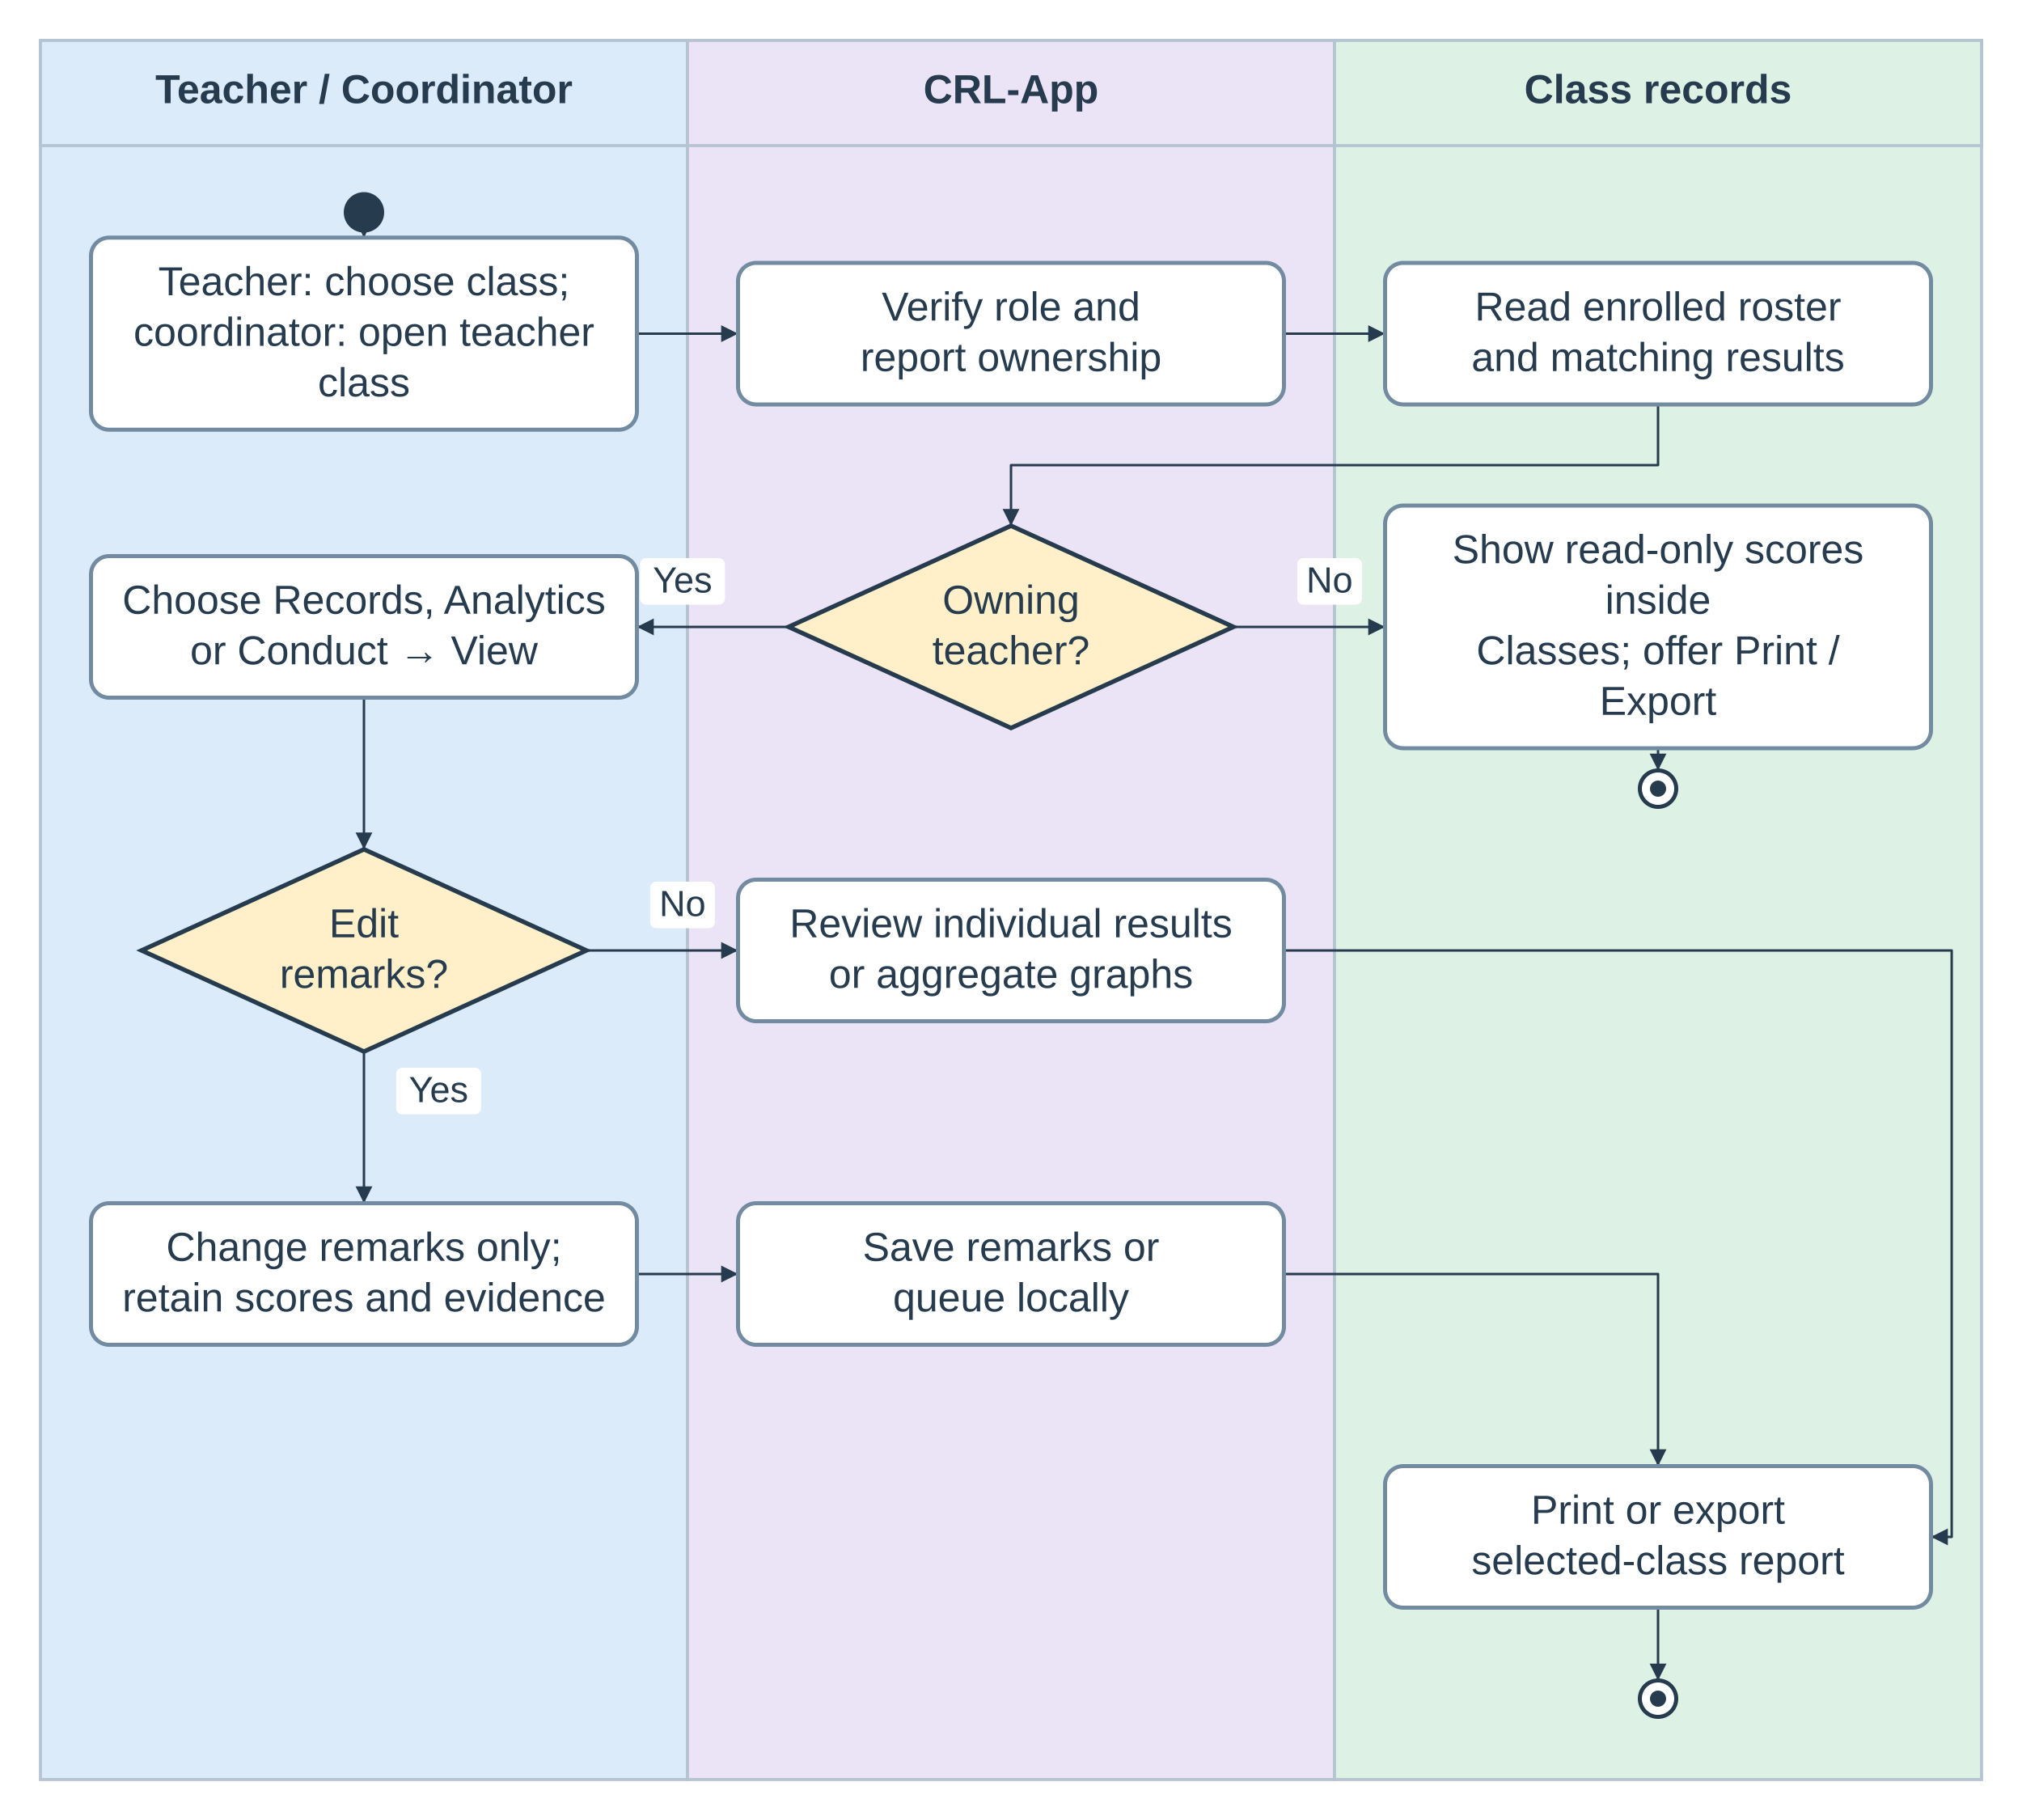
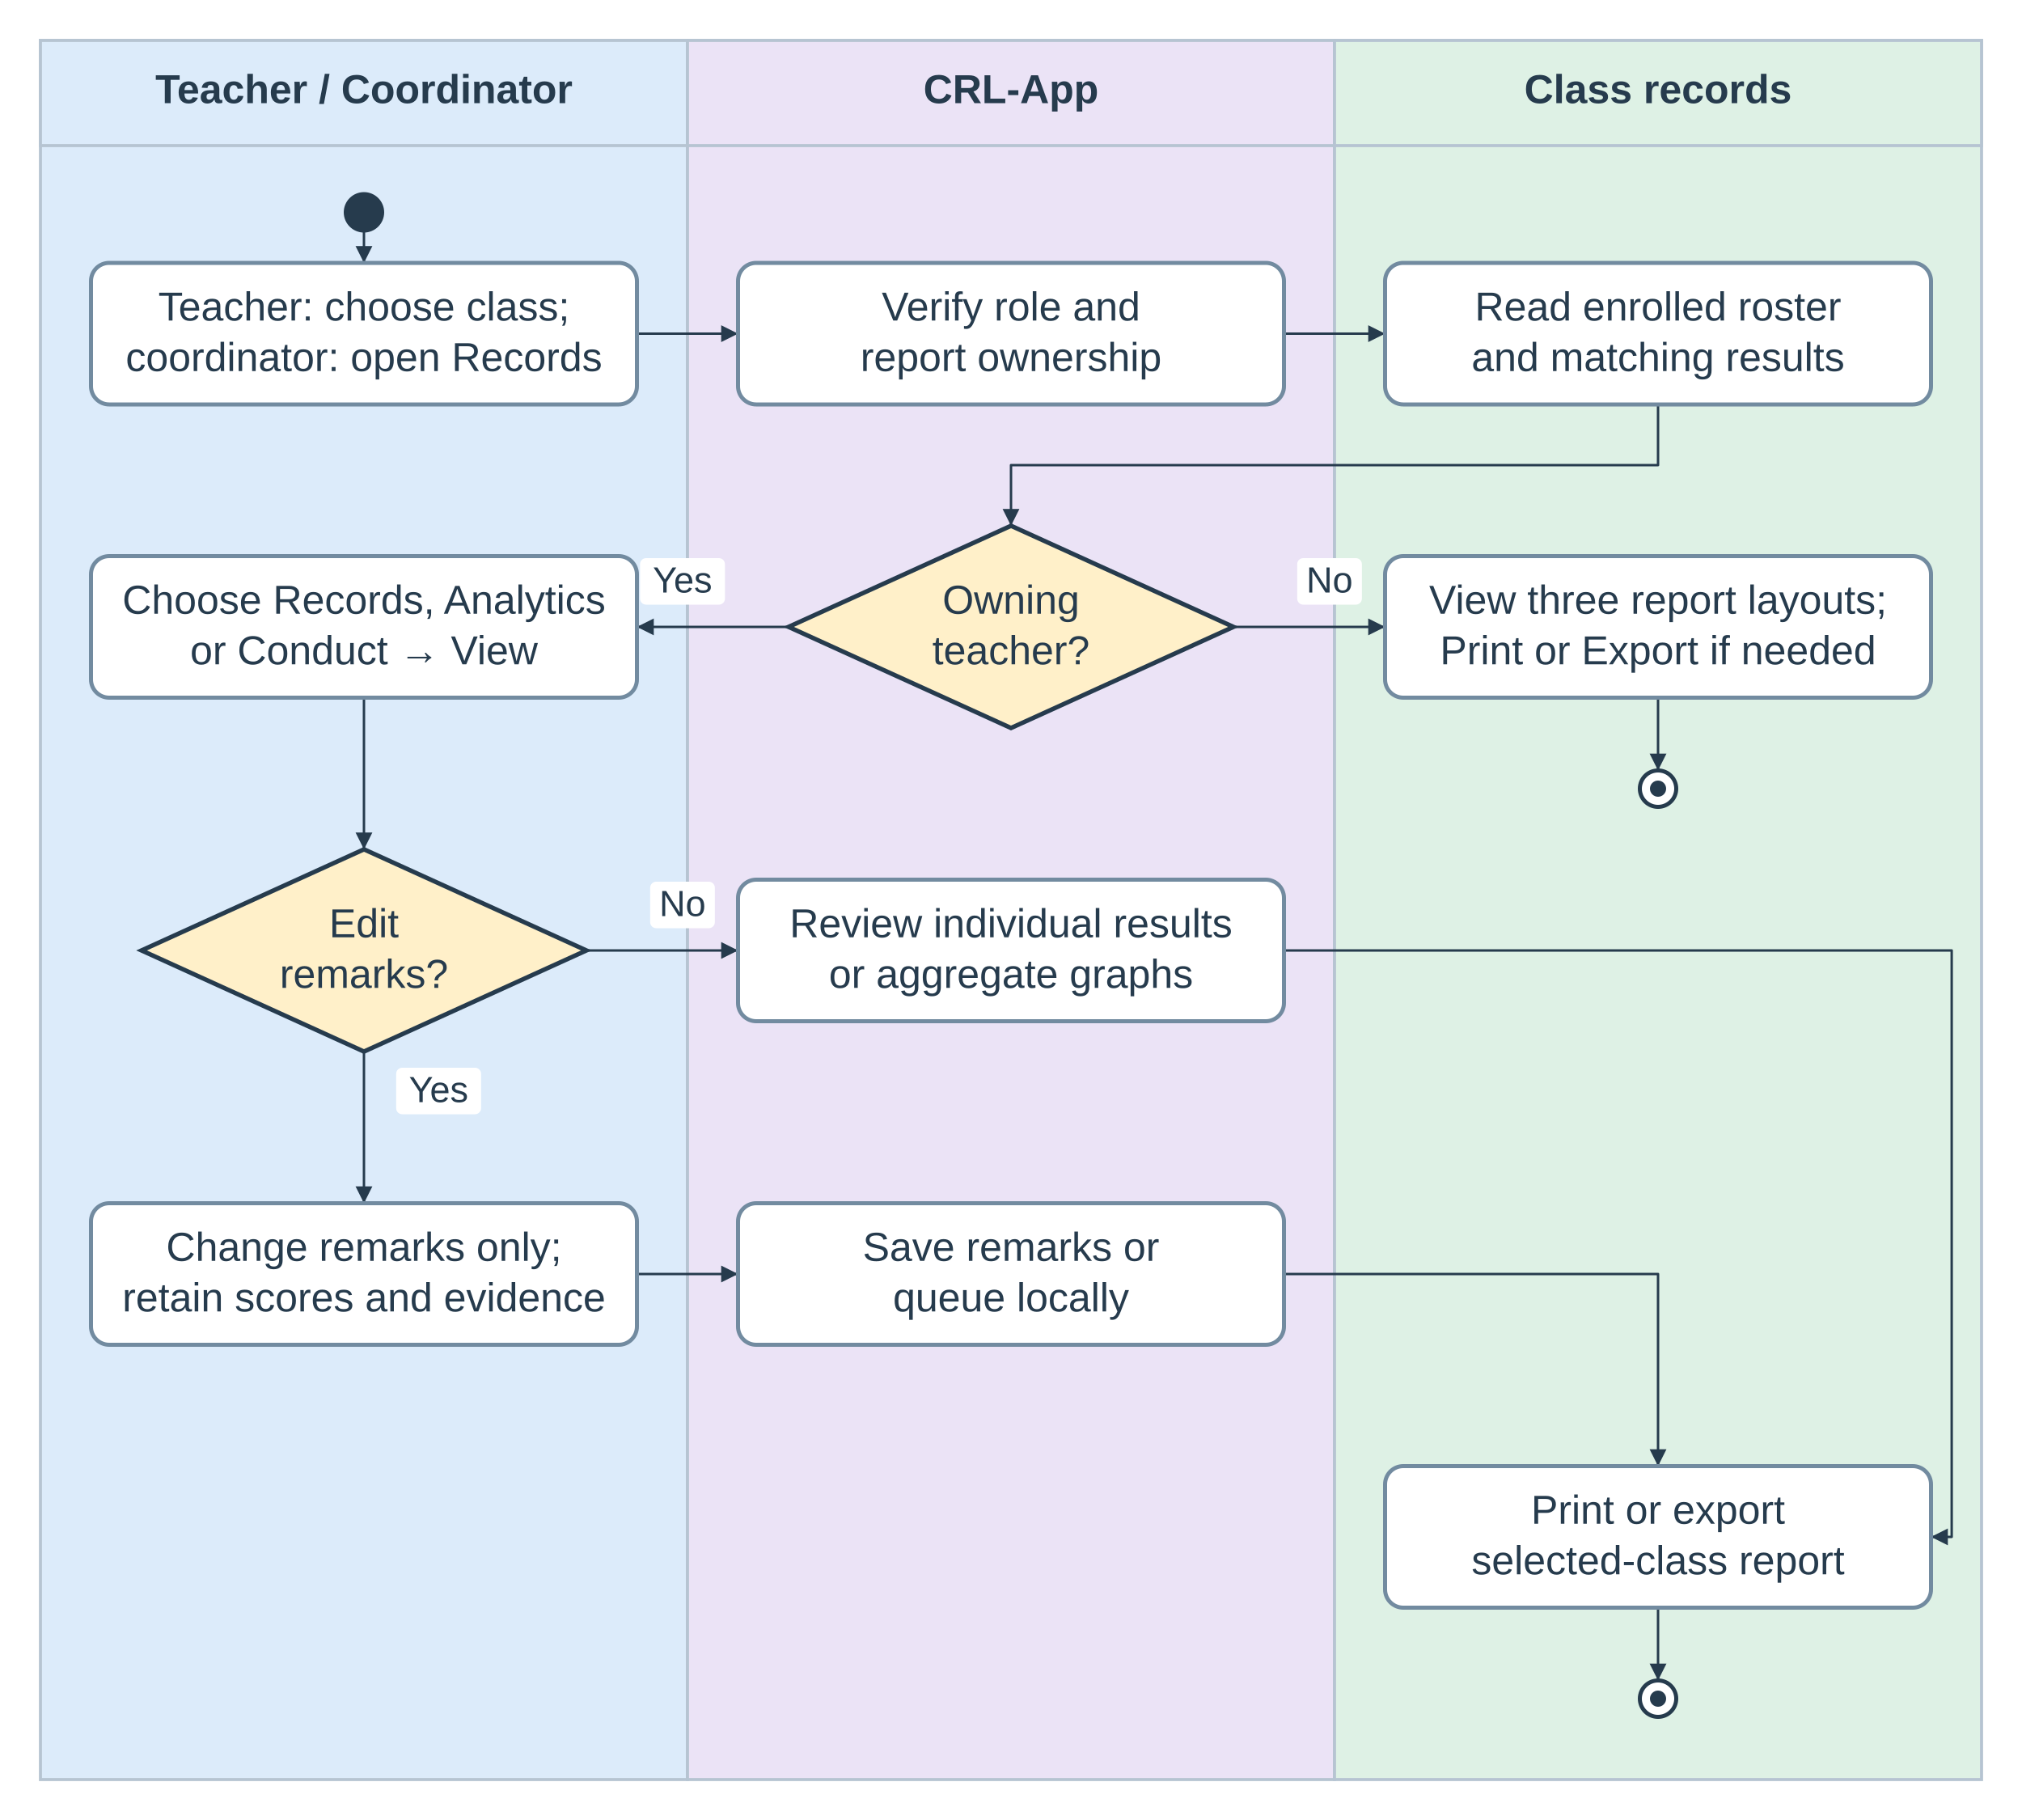
<svg xmlns="http://www.w3.org/2000/svg" width="1000" height="900" viewBox="0 0 1000 900">
  <rect width="100%" height="100%" fill="white" />
  <defs>
    <marker id="arrow" viewBox="0 0 12 12" refX="11" refY="6" markerWidth="10" markerHeight="10" markerUnits="userSpaceOnUse" orient="auto-start-reverse">
      <path d="M1,1 L11,6 L1,11 Z" fill="#263b4d" />
    </marker>
  </defs>
  <rect x="20.0" y="20" width="320.0" height="860" rx="0" fill="#dcebfa" stroke="#b6c4d2" stroke-width="1.5" />
  <rect x="20.0" y="20" width="320.0" height="52" rx="0" fill="#dcebfa" stroke="#b6c4d2" stroke-width="1.5" />
  <rect x="340.0" y="20" width="320.0" height="860" rx="0" fill="#ebe3f6" stroke="#b6c4d2" stroke-width="1.5" />
  <rect x="340.0" y="20" width="320.0" height="52" rx="0" fill="#ebe3f6" stroke="#b6c4d2" stroke-width="1.5" />
  <rect x="660.0" y="20" width="320.0" height="860" rx="0" fill="#def1e5" stroke="#b6c4d2" stroke-width="1.5" />
  <rect x="660.0" y="20" width="320.0" height="52" rx="0" fill="#def1e5" stroke="#b6c4d2" stroke-width="1.5" />
-   <polyline points="180.0,114.0 180.0,117.5" fill="none" stroke="#263b4d" stroke-width="1.2" stroke-linejoin="round" marker-end="url(#arrow)" />
+   <polyline points="180.0,114.0 180.0,130.0" fill="none" stroke="#263b4d" stroke-width="1.2" stroke-linejoin="round" marker-end="url(#arrow)" />
  <polyline points="315.0,165.0 365.0,165.0" fill="none" stroke="#263b4d" stroke-width="1.2" stroke-linejoin="round" marker-end="url(#arrow)" />
  <polyline points="635.0,165.0 685.0,165.0" fill="none" stroke="#263b4d" stroke-width="1.2" stroke-linejoin="round" marker-end="url(#arrow)" />
  <polyline points="820.0,200.0 820.0,230 500.0,230 500.0,260.0" fill="none" stroke="#263b4d" stroke-width="1.2" stroke-linejoin="round" marker-end="url(#arrow)" />
  <polyline points="610.0,310.0 685.0,310.0" fill="none" stroke="#263b4d" stroke-width="1.2" stroke-linejoin="round" marker-end="url(#arrow)" />
-   <polyline points="820.0,370.0 820.0,381.0" fill="none" stroke="#263b4d" stroke-width="1.2" stroke-linejoin="round" marker-end="url(#arrow)" />
+   <polyline points="820.0,345.0 820.0,381.0" fill="none" stroke="#263b4d" stroke-width="1.2" stroke-linejoin="round" marker-end="url(#arrow)" />
  <polyline points="390.0,310.0 315.0,310.0" fill="none" stroke="#263b4d" stroke-width="1.2" stroke-linejoin="round" marker-end="url(#arrow)" />
  <polyline points="180.0,345.0 180.0,420.0" fill="none" stroke="#263b4d" stroke-width="1.2" stroke-linejoin="round" marker-end="url(#arrow)" />
  <polyline points="290.0,470.0 365.0,470.0" fill="none" stroke="#263b4d" stroke-width="1.2" stroke-linejoin="round" marker-end="url(#arrow)" />
  <polyline points="180.0,520.0 180.0,595.0" fill="none" stroke="#263b4d" stroke-width="1.2" stroke-linejoin="round" marker-end="url(#arrow)" />
  <polyline points="315.0,630.0 365.0,630.0" fill="none" stroke="#263b4d" stroke-width="1.2" stroke-linejoin="round" marker-end="url(#arrow)" />
  <polyline points="635.0,630.0 820.0,630 820.0,725.0" fill="none" stroke="#263b4d" stroke-width="1.2" stroke-linejoin="round" marker-end="url(#arrow)" />
  <polyline points="635.0,470.0 965.231,470 965.231,760 955.0,760.0" fill="none" stroke="#263b4d" stroke-width="1.2" stroke-linejoin="round" marker-end="url(#arrow)" />
  <polyline points="820.0,795.0 820.0,831.0" fill="none" stroke="#263b4d" stroke-width="1.2" stroke-linejoin="round" marker-end="url(#arrow)" />
  <text x="180.0" y="51.0" text-anchor="middle" font-family="Arial,sans-serif" font-size="20" fill="#263b4d" font-weight="bold">Teacher / Coordinator</text>
  <text x="500.0" y="51.0" text-anchor="middle" font-family="Arial,sans-serif" font-size="20" fill="#263b4d" font-weight="bold">CRL-App</text>
  <text x="820.0" y="51.0" text-anchor="middle" font-family="Arial,sans-serif" font-size="20" fill="#263b4d" font-weight="bold">Class records</text>
  <circle cx="180" cy="105" r="9.0" fill="#263b4d" stroke="#263b4d" stroke-width="2" />
-   <rect x="45.0" y="117.5" width="270" height="95" rx="9" fill="white" stroke="#728ba0" stroke-width="2" />
-   <text x="180" y="146.0" text-anchor="middle" font-family="Arial,sans-serif" font-size="20" fill="#263b4d">Teacher: choose class;</text>
-   <text x="180" y="171.0" text-anchor="middle" font-family="Arial,sans-serif" font-size="20" fill="#263b4d">coordinator: open teacher</text>
-   <text x="180" y="196.0" text-anchor="middle" font-family="Arial,sans-serif" font-size="20" fill="#263b4d">class</text>
+   <rect x="45.0" y="130.0" width="270" height="70" rx="9" fill="white" stroke="#728ba0" stroke-width="2" />
+   <text x="180" y="158.5" text-anchor="middle" font-family="Arial,sans-serif" font-size="20" fill="#263b4d">Teacher: choose class;</text>
+   <text x="180" y="183.5" text-anchor="middle" font-family="Arial,sans-serif" font-size="20" fill="#263b4d">coordinator: open Records</text>
  <rect x="365.0" y="130.0" width="270" height="70" rx="9" fill="white" stroke="#728ba0" stroke-width="2" />
  <text x="500" y="158.5" text-anchor="middle" font-family="Arial,sans-serif" font-size="20" fill="#263b4d">Verify role and</text>
  <text x="500" y="183.5" text-anchor="middle" font-family="Arial,sans-serif" font-size="20" fill="#263b4d">report ownership</text>
  <rect x="685.0" y="130.0" width="270" height="70" rx="9" fill="white" stroke="#728ba0" stroke-width="2" />
  <text x="820" y="158.5" text-anchor="middle" font-family="Arial,sans-serif" font-size="20" fill="#263b4d">Read enrolled roster</text>
  <text x="820" y="183.5" text-anchor="middle" font-family="Arial,sans-serif" font-size="20" fill="#263b4d">and matching results</text>
  <polygon points="500,260.0 610.0,310 500,360.0 390.0,310" fill="#fff0c9" stroke="#263b4d" stroke-width="2.2" />
  <text x="500" y="303.5" text-anchor="middle" font-family="Arial,sans-serif" font-size="20" fill="#263b4d">Owning</text>
  <text x="500" y="328.5" text-anchor="middle" font-family="Arial,sans-serif" font-size="20" fill="#263b4d">teacher?</text>
-   <rect x="685.0" y="250.0" width="270" height="120" rx="9" fill="white" stroke="#728ba0" stroke-width="2" />
-   <text x="820" y="278.5" text-anchor="middle" font-family="Arial,sans-serif" font-size="20" fill="#263b4d">Show read-only scores</text>
-   <text x="820" y="303.5" text-anchor="middle" font-family="Arial,sans-serif" font-size="20" fill="#263b4d">inside</text>
-   <text x="820" y="328.5" text-anchor="middle" font-family="Arial,sans-serif" font-size="20" fill="#263b4d">Classes; offer Print /</text>
-   <text x="820" y="353.5" text-anchor="middle" font-family="Arial,sans-serif" font-size="20" fill="#263b4d">Export</text>
+   <rect x="685.0" y="275.0" width="270" height="70" rx="9" fill="white" stroke="#728ba0" stroke-width="2" />
+   <text x="820" y="303.5" text-anchor="middle" font-family="Arial,sans-serif" font-size="20" fill="#263b4d">View three report layouts;</text>
+   <text x="820" y="328.5" text-anchor="middle" font-family="Arial,sans-serif" font-size="20" fill="#263b4d">Print or Export if needed</text>
  <circle cx="820" cy="390" r="9.0" fill="white" stroke="#263b4d" stroke-width="2" />
  <circle cx="820" cy="390" r="4.0" fill="#263b4d" />
  <rect x="45.0" y="275.0" width="270" height="70" rx="9" fill="white" stroke="#728ba0" stroke-width="2" />
  <text x="180" y="303.5" text-anchor="middle" font-family="Arial,sans-serif" font-size="20" fill="#263b4d">Choose Records, Analytics</text>
  <text x="180" y="328.5" text-anchor="middle" font-family="Arial,sans-serif" font-size="20" fill="#263b4d">or Conduct → View</text>
  <polygon points="180,420.0 290.0,470 180,520.0 70.0,470" fill="#fff0c9" stroke="#263b4d" stroke-width="2.2" />
  <text x="180" y="463.5" text-anchor="middle" font-family="Arial,sans-serif" font-size="20" fill="#263b4d">Edit</text>
  <text x="180" y="488.5" text-anchor="middle" font-family="Arial,sans-serif" font-size="20" fill="#263b4d">remarks?</text>
  <rect x="365.0" y="435.0" width="270" height="70" rx="9" fill="white" stroke="#728ba0" stroke-width="2" />
  <text x="500" y="463.5" text-anchor="middle" font-family="Arial,sans-serif" font-size="20" fill="#263b4d">Review individual results</text>
  <text x="500" y="488.5" text-anchor="middle" font-family="Arial,sans-serif" font-size="20" fill="#263b4d">or aggregate graphs</text>
  <rect x="45.0" y="595.0" width="270" height="70" rx="9" fill="white" stroke="#728ba0" stroke-width="2" />
  <text x="180" y="623.5" text-anchor="middle" font-family="Arial,sans-serif" font-size="20" fill="#263b4d">Change remarks only;</text>
  <text x="180" y="648.5" text-anchor="middle" font-family="Arial,sans-serif" font-size="20" fill="#263b4d">retain scores and evidence</text>
  <rect x="365.0" y="595.0" width="270" height="70" rx="9" fill="white" stroke="#728ba0" stroke-width="2" />
  <text x="500" y="623.5" text-anchor="middle" font-family="Arial,sans-serif" font-size="20" fill="#263b4d">Save remarks or</text>
  <text x="500" y="648.5" text-anchor="middle" font-family="Arial,sans-serif" font-size="20" fill="#263b4d">queue locally</text>
  <rect x="685.0" y="725.0" width="270" height="70" rx="9" fill="white" stroke="#728ba0" stroke-width="2" />
  <text x="820" y="753.5" text-anchor="middle" font-family="Arial,sans-serif" font-size="20" fill="#263b4d">Print or export</text>
  <text x="820" y="778.5" text-anchor="middle" font-family="Arial,sans-serif" font-size="20" fill="#263b4d">selected-class report</text>
  <circle cx="820" cy="840" r="9.0" fill="white" stroke="#263b4d" stroke-width="2" />
  <circle cx="820" cy="840" r="4.0" fill="#263b4d" />
  <rect x="641.538" y="276" width="32" height="23" rx="3" fill="white" />
  <text x="657.538" y="293" text-anchor="middle" font-family="Arial,sans-serif" font-size="18" fill="#263b4d">No</text>
  <rect x="316.538" y="276" width="42" height="23" rx="3" fill="white" />
  <text x="337.538" y="293" text-anchor="middle" font-family="Arial,sans-serif" font-size="18" fill="#263b4d">Yes</text>
  <rect x="321.538" y="436" width="32" height="23" rx="3" fill="white" />
  <text x="337.538" y="453" text-anchor="middle" font-family="Arial,sans-serif" font-size="18" fill="#263b4d">No</text>
  <rect x="195.923" y="528" width="42" height="23" rx="3" fill="white" />
  <text x="216.923" y="545" text-anchor="middle" font-family="Arial,sans-serif" font-size="18" fill="#263b4d">Yes</text>
</svg>
